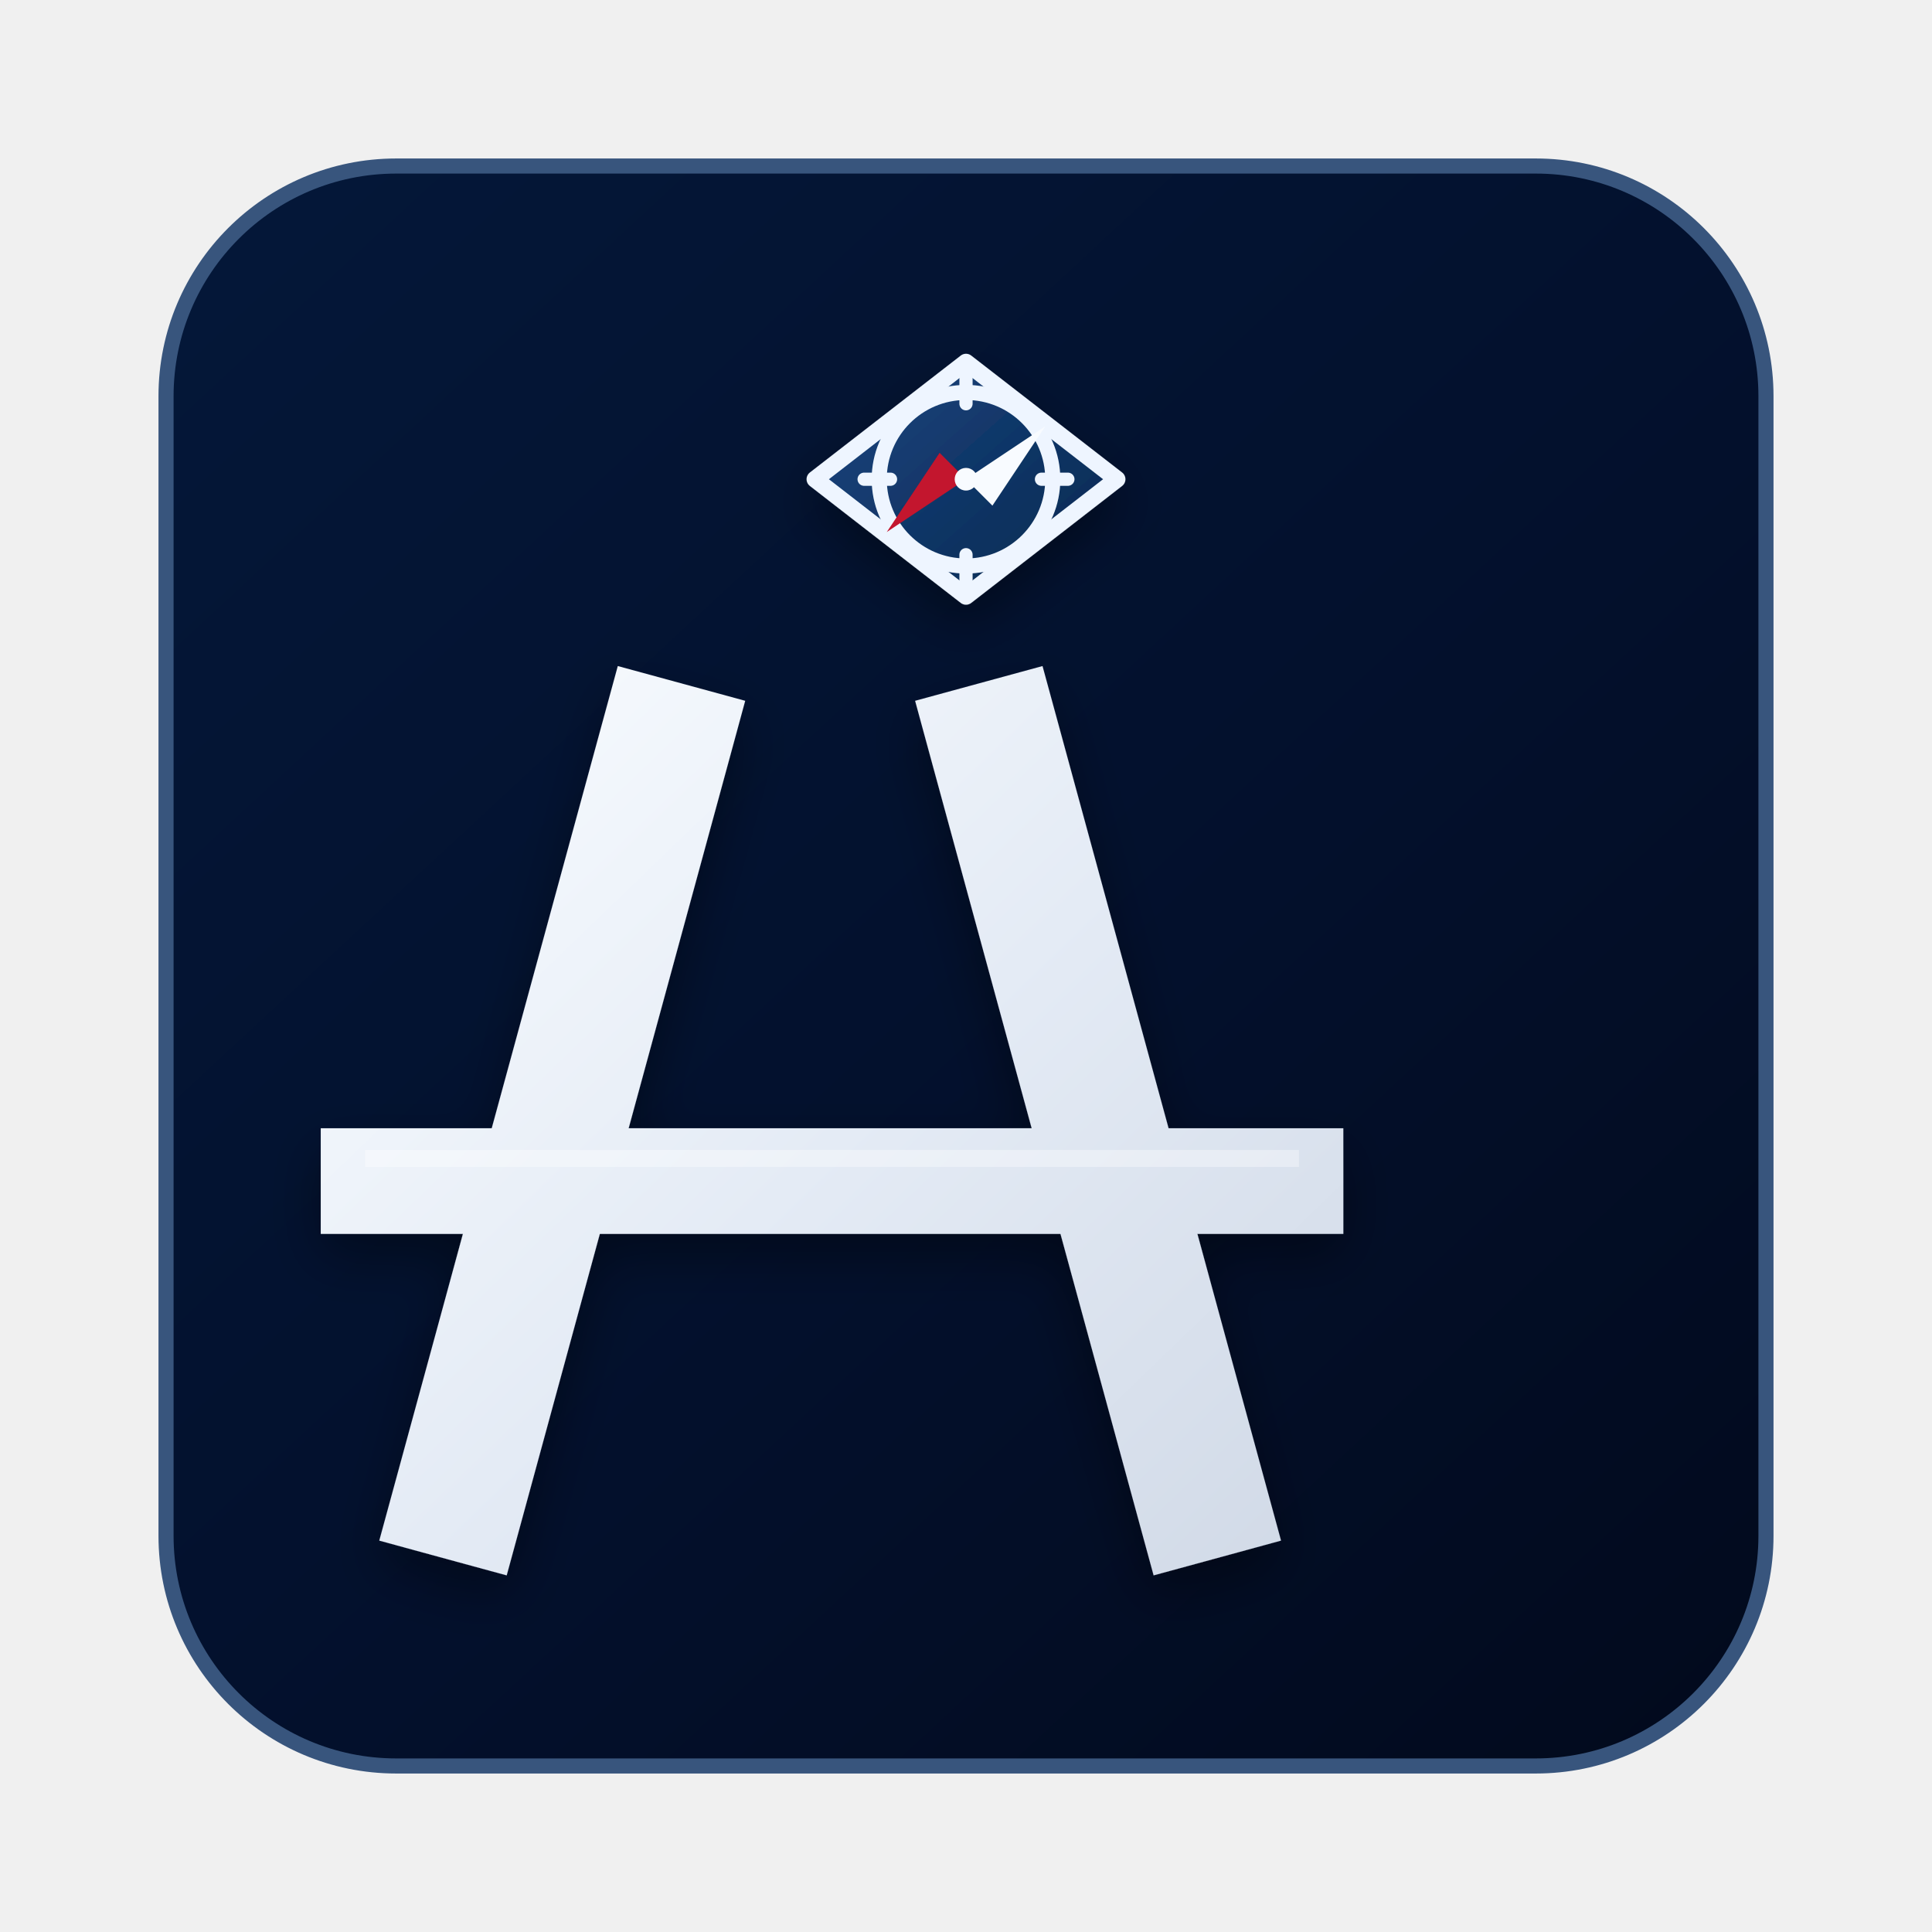
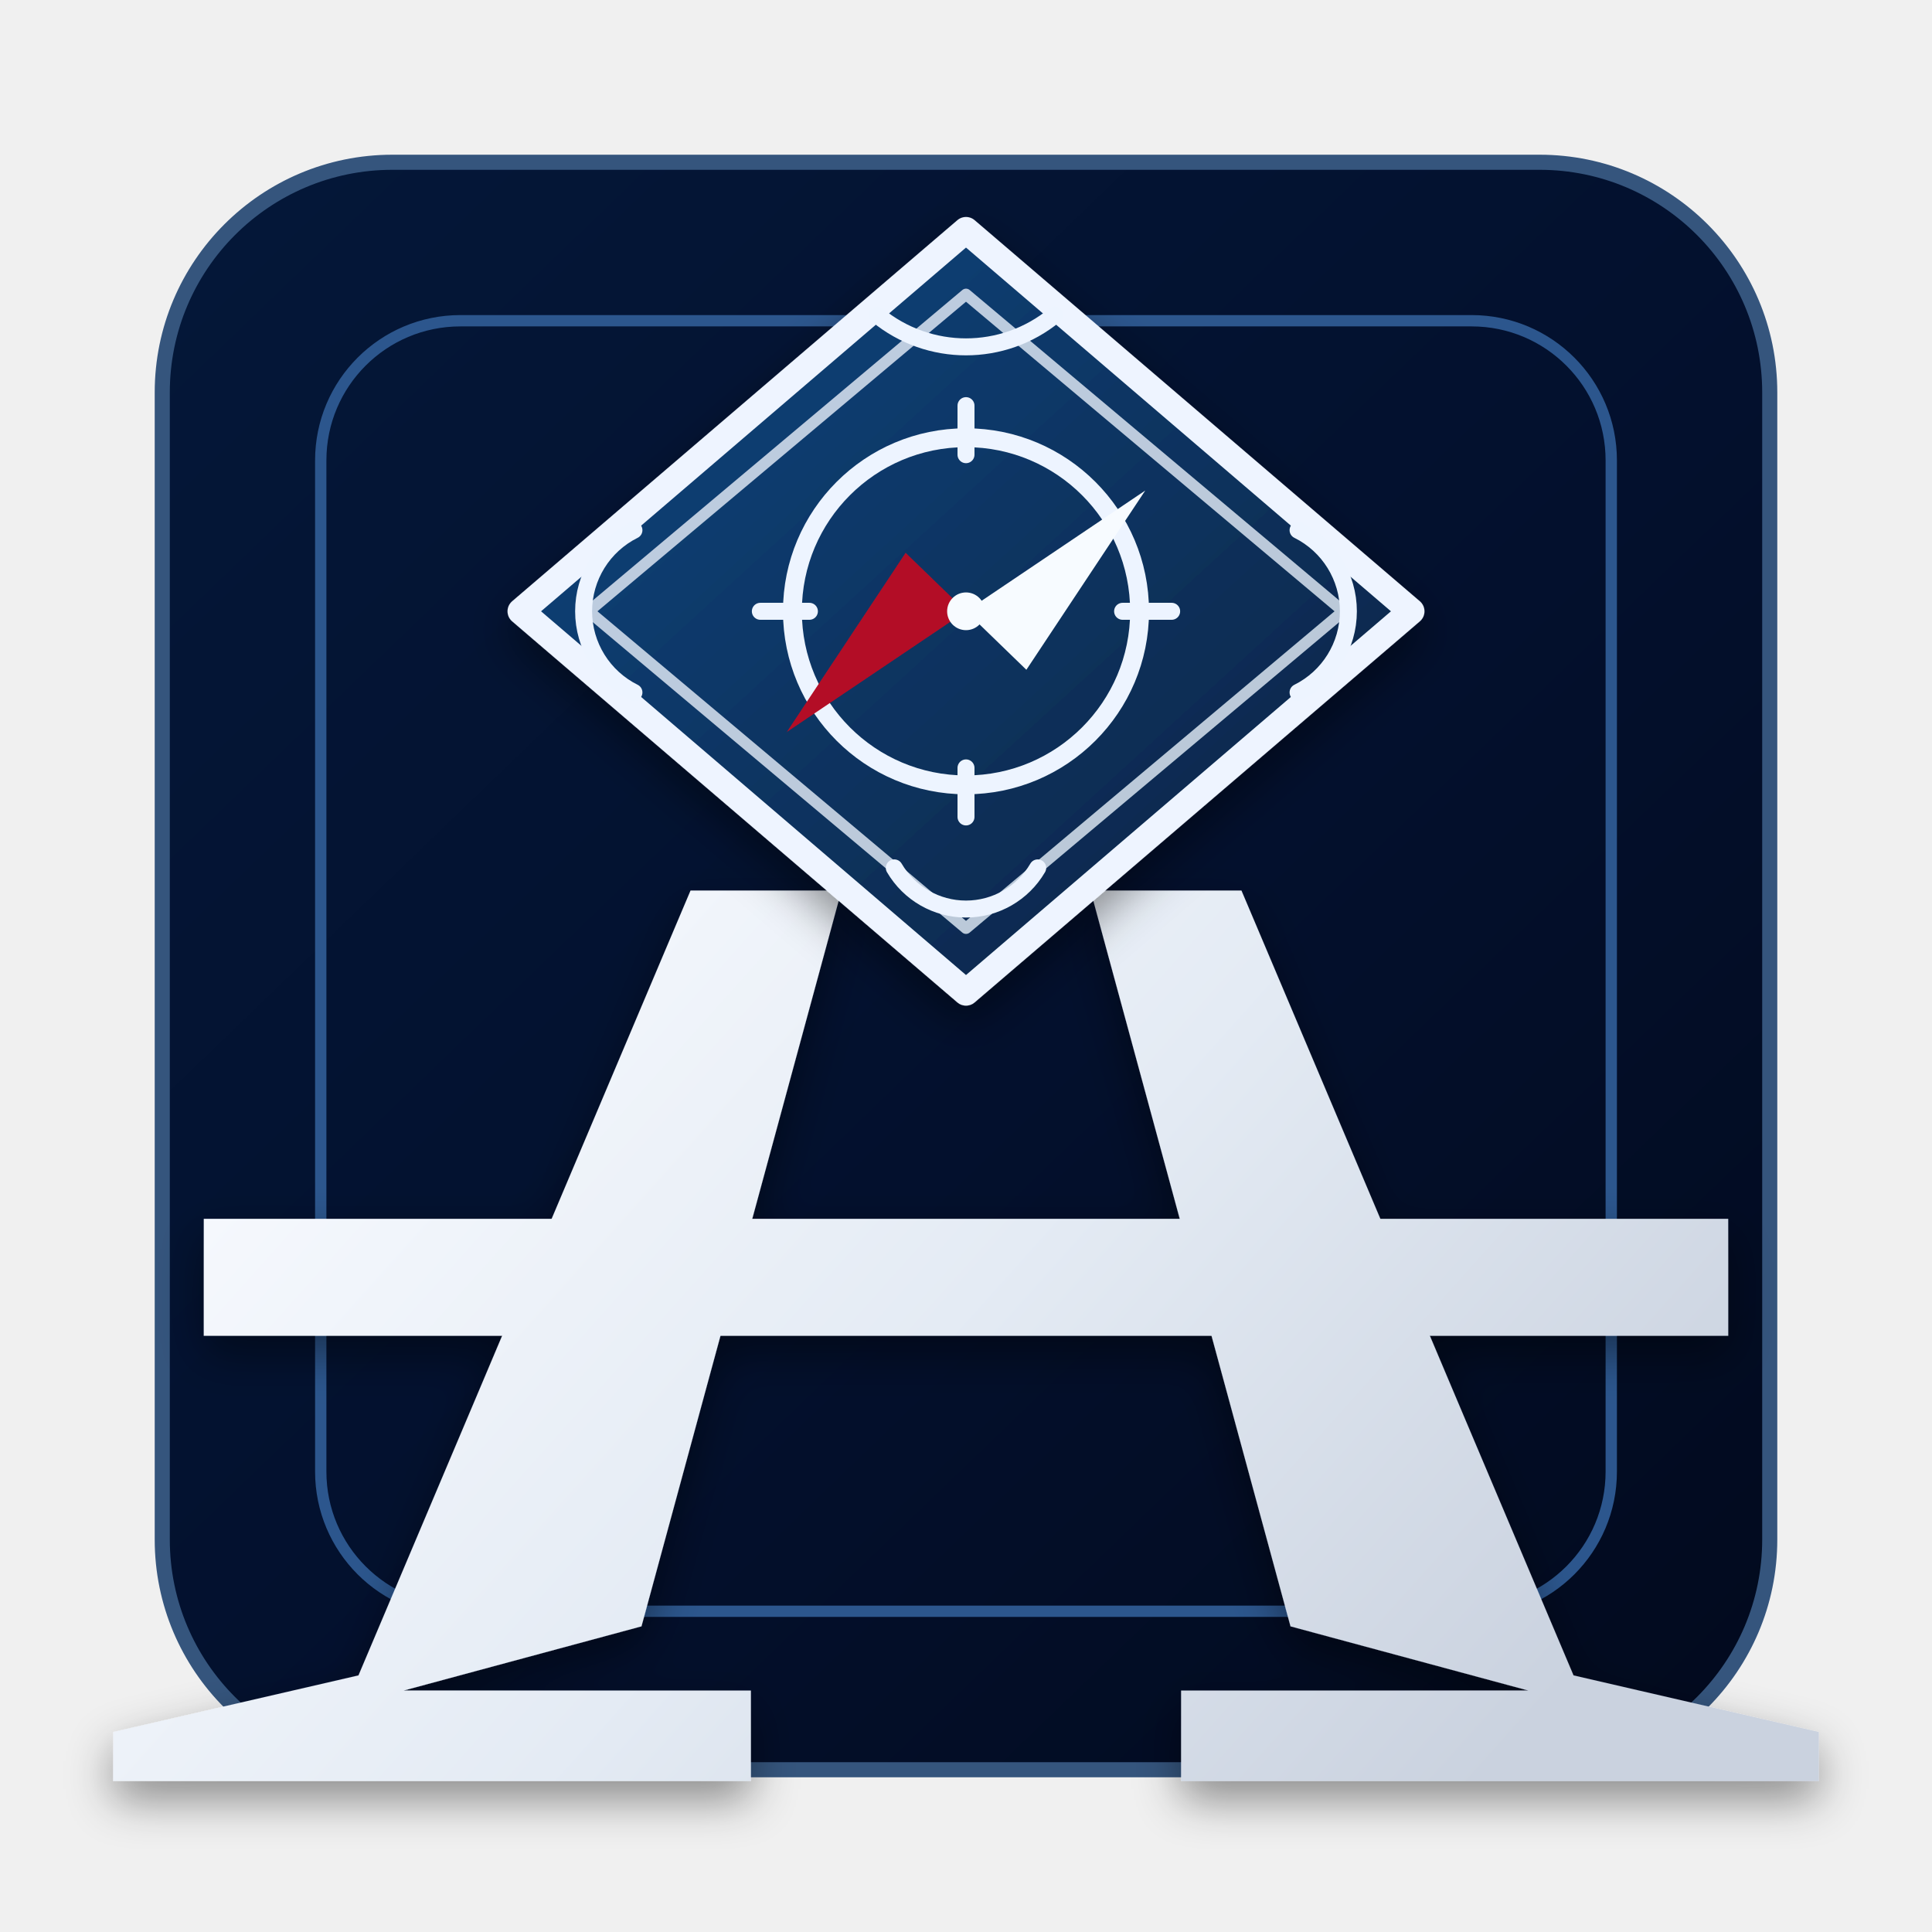
<svg xmlns="http://www.w3.org/2000/svg" width="1024" height="1024" viewBox="0 0 1024 1024" role="img" aria-labelledby="title desc">
  <defs>
-     <linearGradient id="bg" x1="140" y1="120" x2="900" y2="940" gradientUnits="userSpaceOnUse">
+     <linearGradient id="bg" x1="120" y1="120" x2="900" y2="930" gradientUnits="userSpaceOnUse">
      <stop offset="0" stop-color="#041738" />
-       <stop offset="0.55" stop-color="#03102c" />
-       <stop offset="1" stop-color="#020a1d" />
+       <stop offset="0.55" stop-color="#03102d" />
+       <stop offset="1" stop-color="#020a1e" />
    </linearGradient>
-     <linearGradient id="metal" x1="200" y1="360" x2="720" y2="900" gradientUnits="userSpaceOnUse">
-       <stop offset="0" stop-color="#f9fcff" />
-       <stop offset="0.46" stop-color="#e4ebf5" />
-       <stop offset="1" stop-color="#cdd6e4" />
+     <linearGradient id="metal" x1="210" y1="420" x2="790" y2="940" gradientUnits="userSpaceOnUse">
+       <stop offset="0" stop-color="#f9fbff" />
+       <stop offset="0.52" stop-color="#e4ebf4" />
+       <stop offset="1" stop-color="#cad2df" />
    </linearGradient>
-     <linearGradient id="badgeBlue" x1="430" y1="180" x2="590" y2="360" gradientUnits="userSpaceOnUse">
-       <stop offset="0" stop-color="#184784" />
-       <stop offset="1" stop-color="#082245" />
+     <linearGradient id="diamondBlue" x1="380" y1="150" x2="700" y2="500" gradientUnits="userSpaceOnUse">
+       <stop offset="0" stop-color="#124178" />
+       <stop offset="1" stop-color="#072445" />
    </linearGradient>
-     <filter id="shadow" x="-20%" y="-20%" width="150%" height="150%">
-       <feDropShadow dx="0" dy="12" stdDeviation="14" flood-color="#000000" flood-opacity="0.38" />
+     <filter id="shadow" x="-25%" y="-25%" width="160%" height="160%">
+       <feDropShadow dx="0" dy="10" stdDeviation="12" flood-color="#000" flood-opacity="0.42" />
    </filter>
  </defs>
-   <rect x="88" y="88" width="848" height="848" rx="122" fill="url(#bg)" stroke="#38557d" stroke-width="8" />
+   <rect x="86" y="86" width="852" height="852" rx="122" fill="url(#bg)" stroke="#35557d" stroke-width="8" />
+   <rect x="170" y="170" width="684" height="684" rx="74" fill="none" stroke="#2c568d" stroke-width="6" />
  <g filter="url(#shadow)">
-     <line x1="352" y1="396" x2="244" y2="792" stroke="url(#metal)" stroke-width="70" stroke-linecap="square" />
-     <line x1="528" y1="396" x2="636" y2="792" stroke="url(#metal)" stroke-width="70" stroke-linecap="square" />
-     <line x1="198" y1="626" x2="684" y2="626" stroke="url(#metal)" stroke-width="56" stroke-linecap="square" />
-     <line x1="198" y1="614" x2="684" y2="614" stroke="#ffffff" stroke-opacity="0.35" stroke-width="9" stroke-linecap="square" />
+     <path d="M366 472 L446 472 L340 862 L214 896 L398 896 L398 944 L60 944 L60 918 L190 888 Z" fill="url(#metal)" />
+     <path d="M578 472 L658 472 L834 888 L964 918 L964 944 L626 944 L626 896 L810 896 L684 862 Z" fill="url(#metal)" />
+     <rect x="108" y="646" width="808" height="62" fill="url(#metal)" />
  </g>
  <g filter="url(#shadow)">
-     <path d="M512 192L592 254L512 316L432 254L512 192Z" fill="url(#badgeBlue)" stroke="#eef5ff" stroke-width="9" stroke-linejoin="round" />
-     <circle cx="512" cy="254" r="46" fill="none" stroke="#eef5ff" stroke-width="8" />
-     <line x1="512" y1="200" x2="512" y2="214" stroke="#eef5ff" stroke-width="7" stroke-linecap="round" />
-     <line x1="512" y1="294" x2="512" y2="308" stroke="#eef5ff" stroke-width="7" stroke-linecap="round" />
-     <line x1="458" y1="254" x2="472" y2="254" stroke="#eef5ff" stroke-width="7" stroke-linecap="round" />
-     <line x1="552" y1="254" x2="566" y2="254" stroke="#eef5ff" stroke-width="7" stroke-linecap="round" />
-     <polygon points="512,254 554,226 526,268" fill="#f8fbff" />
-     <polygon points="512,254 470,282 498,240" fill="#c3132d" />
-     <circle cx="512" cy="254" r="6" fill="#f8fbff" />
+     <path d="M512 122 L748 324 L512 526 L276 324 Z" fill="url(#diamondBlue)" stroke="#eef4ff" stroke-width="14" stroke-linejoin="round" />
+     <path d="M512 156 L712 324 L512 492 L312 324 Z" fill="none" stroke="#edf4ff" stroke-opacity="0.78" stroke-width="6" stroke-linejoin="round" />
+     <path d="M465 167 A74 74 0 0 0 559 167" fill="none" stroke="#edf4ff" stroke-width="9" stroke-linecap="round" />
+     <path d="M336 281 A48 48 0 0 0 336 367" fill="none" stroke="#edf4ff" stroke-width="9" stroke-linecap="round" />
+     <path d="M688 281 A48 48 0 0 1 688 367" fill="none" stroke="#edf4ff" stroke-width="9" stroke-linecap="round" />
+     <path d="M474 460 A44 44 0 0 0 550 460" fill="none" stroke="#edf4ff" stroke-width="9" stroke-linecap="round" />
+     <circle cx="512" cy="324" r="92" fill="none" stroke="#edf4ff" stroke-width="10" />
+     <line x1="512" y1="215" x2="512" y2="241" stroke="#edf4ff" stroke-width="9" stroke-linecap="round" />
+     <line x1="512" y1="407" x2="512" y2="433" stroke="#edf4ff" stroke-width="9" stroke-linecap="round" />
+     <line x1="403" y1="324" x2="429" y2="324" stroke="#edf4ff" stroke-width="9" stroke-linecap="round" />
+     <line x1="595" y1="324" x2="621" y2="324" stroke="#edf4ff" stroke-width="9" stroke-linecap="round" />
+     <polygon points="512,324 607,260 544,355" fill="#f7fbff" />
+     <polygon points="512,324 417,388 480,293" fill="#b30f27" />
+     <circle cx="512" cy="324" r="10" fill="#f7fbff" />
  </g>
</svg>
